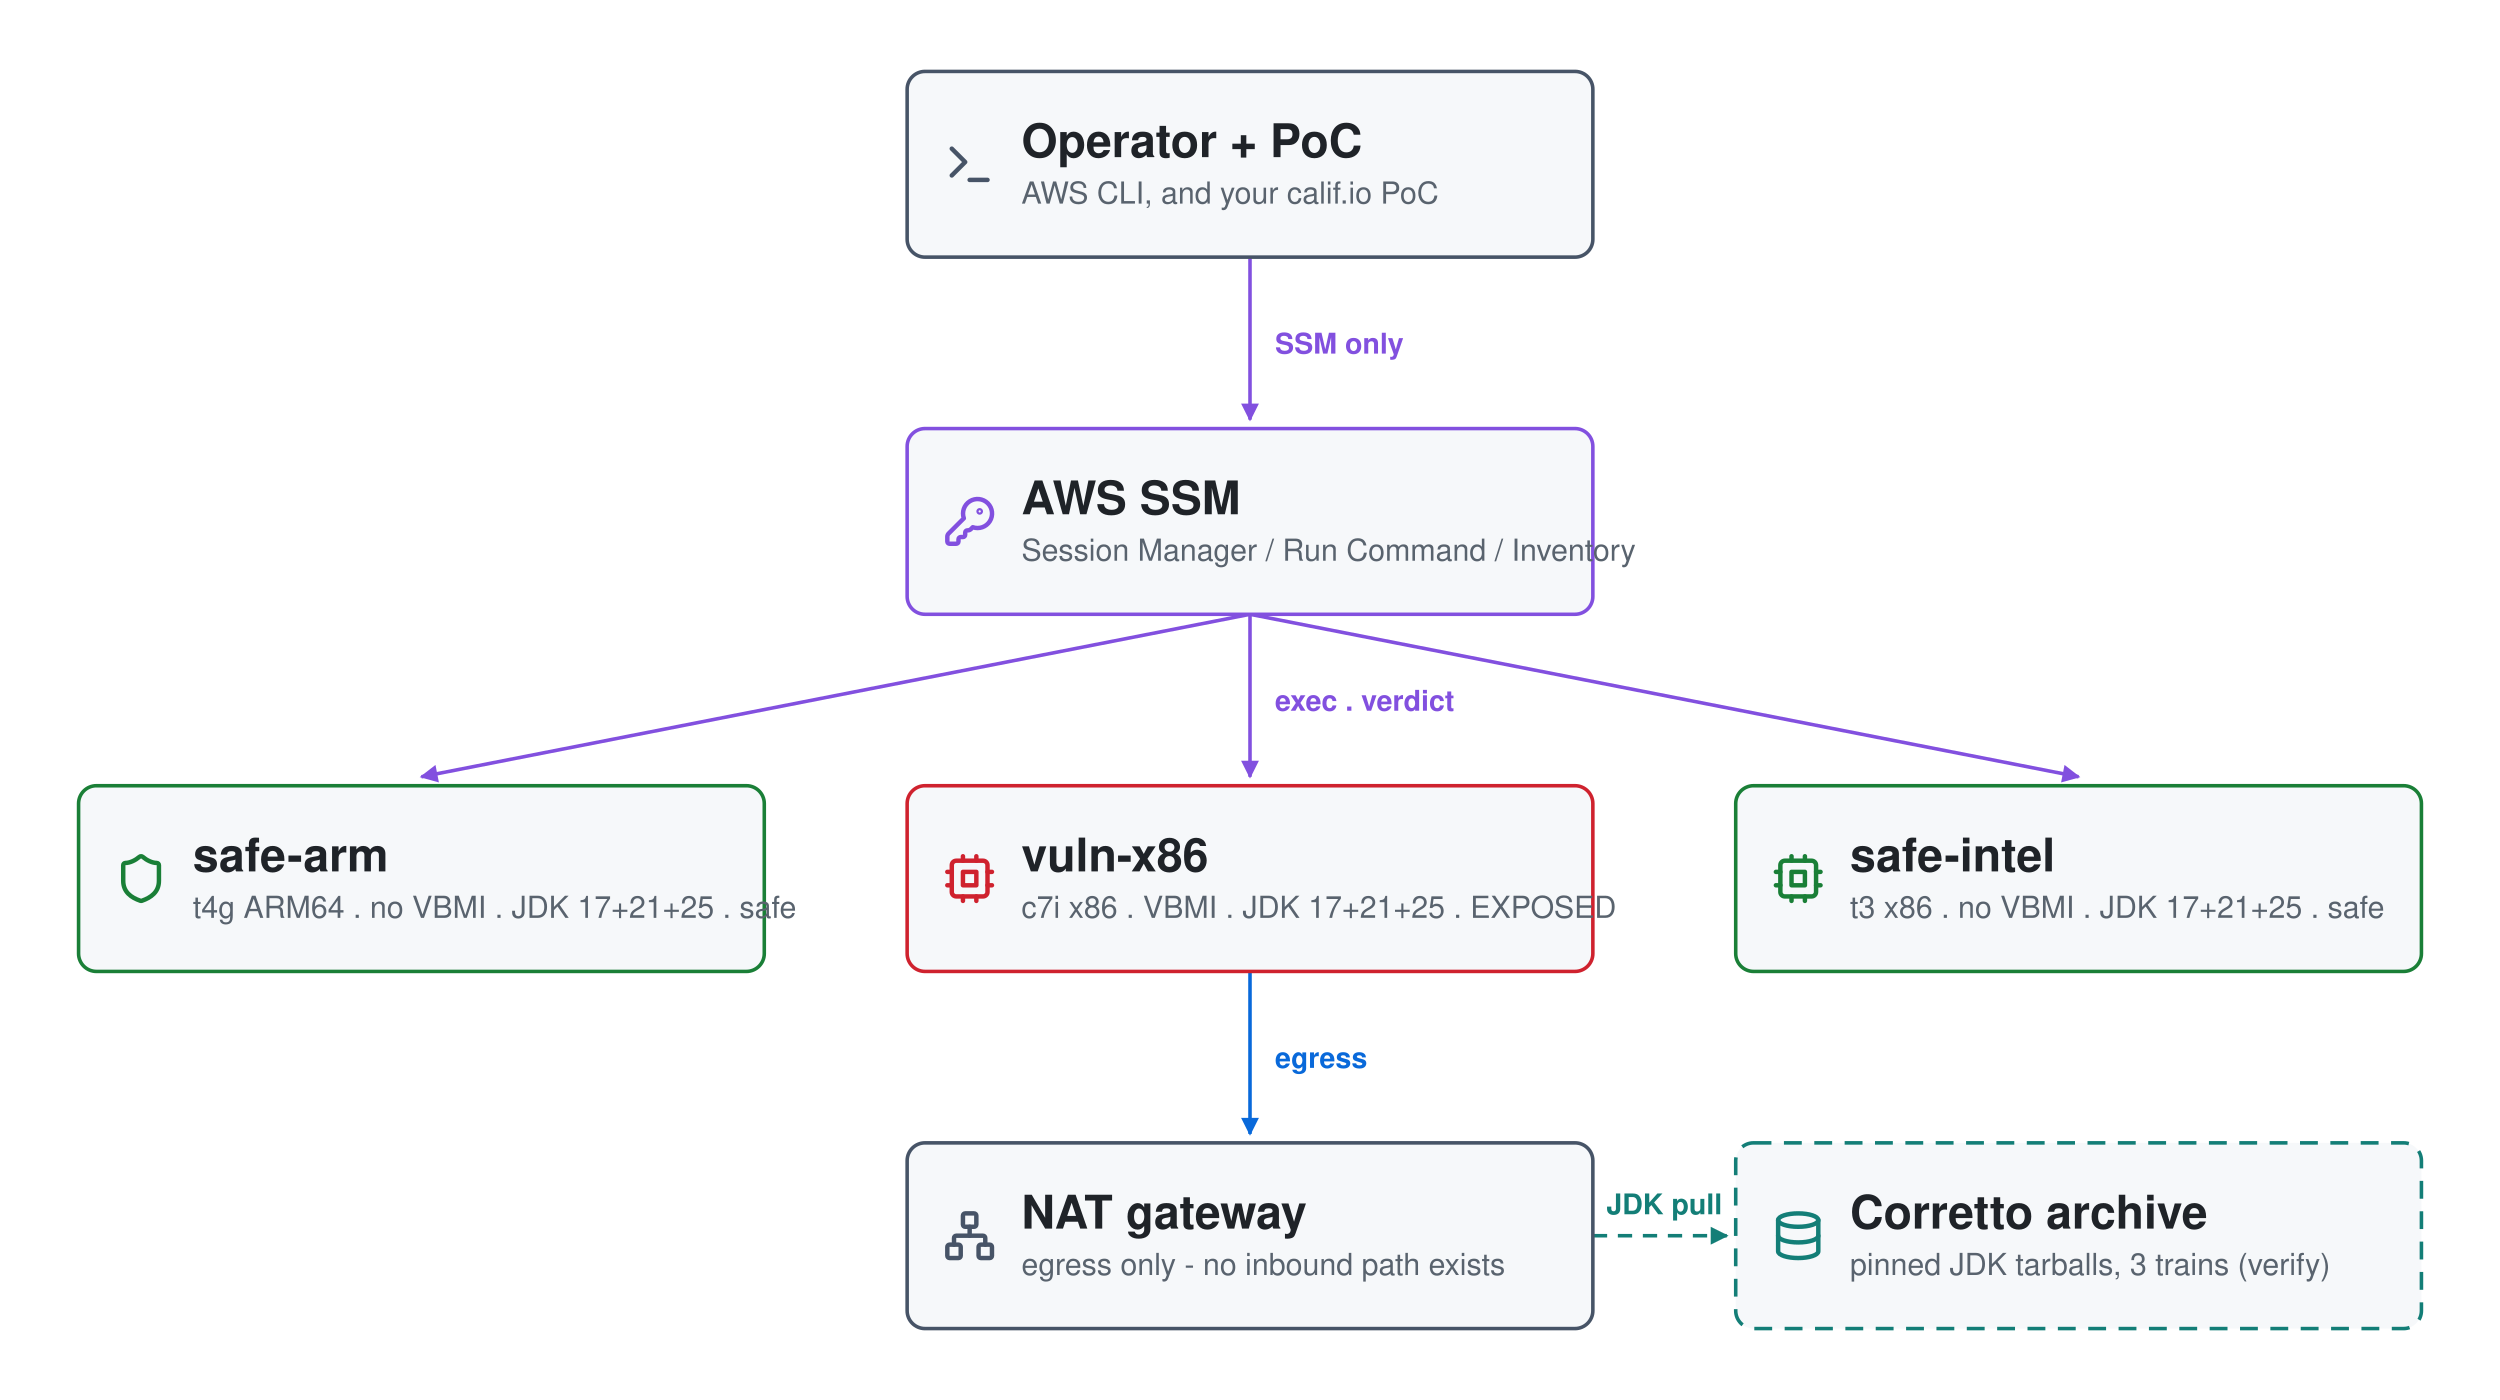
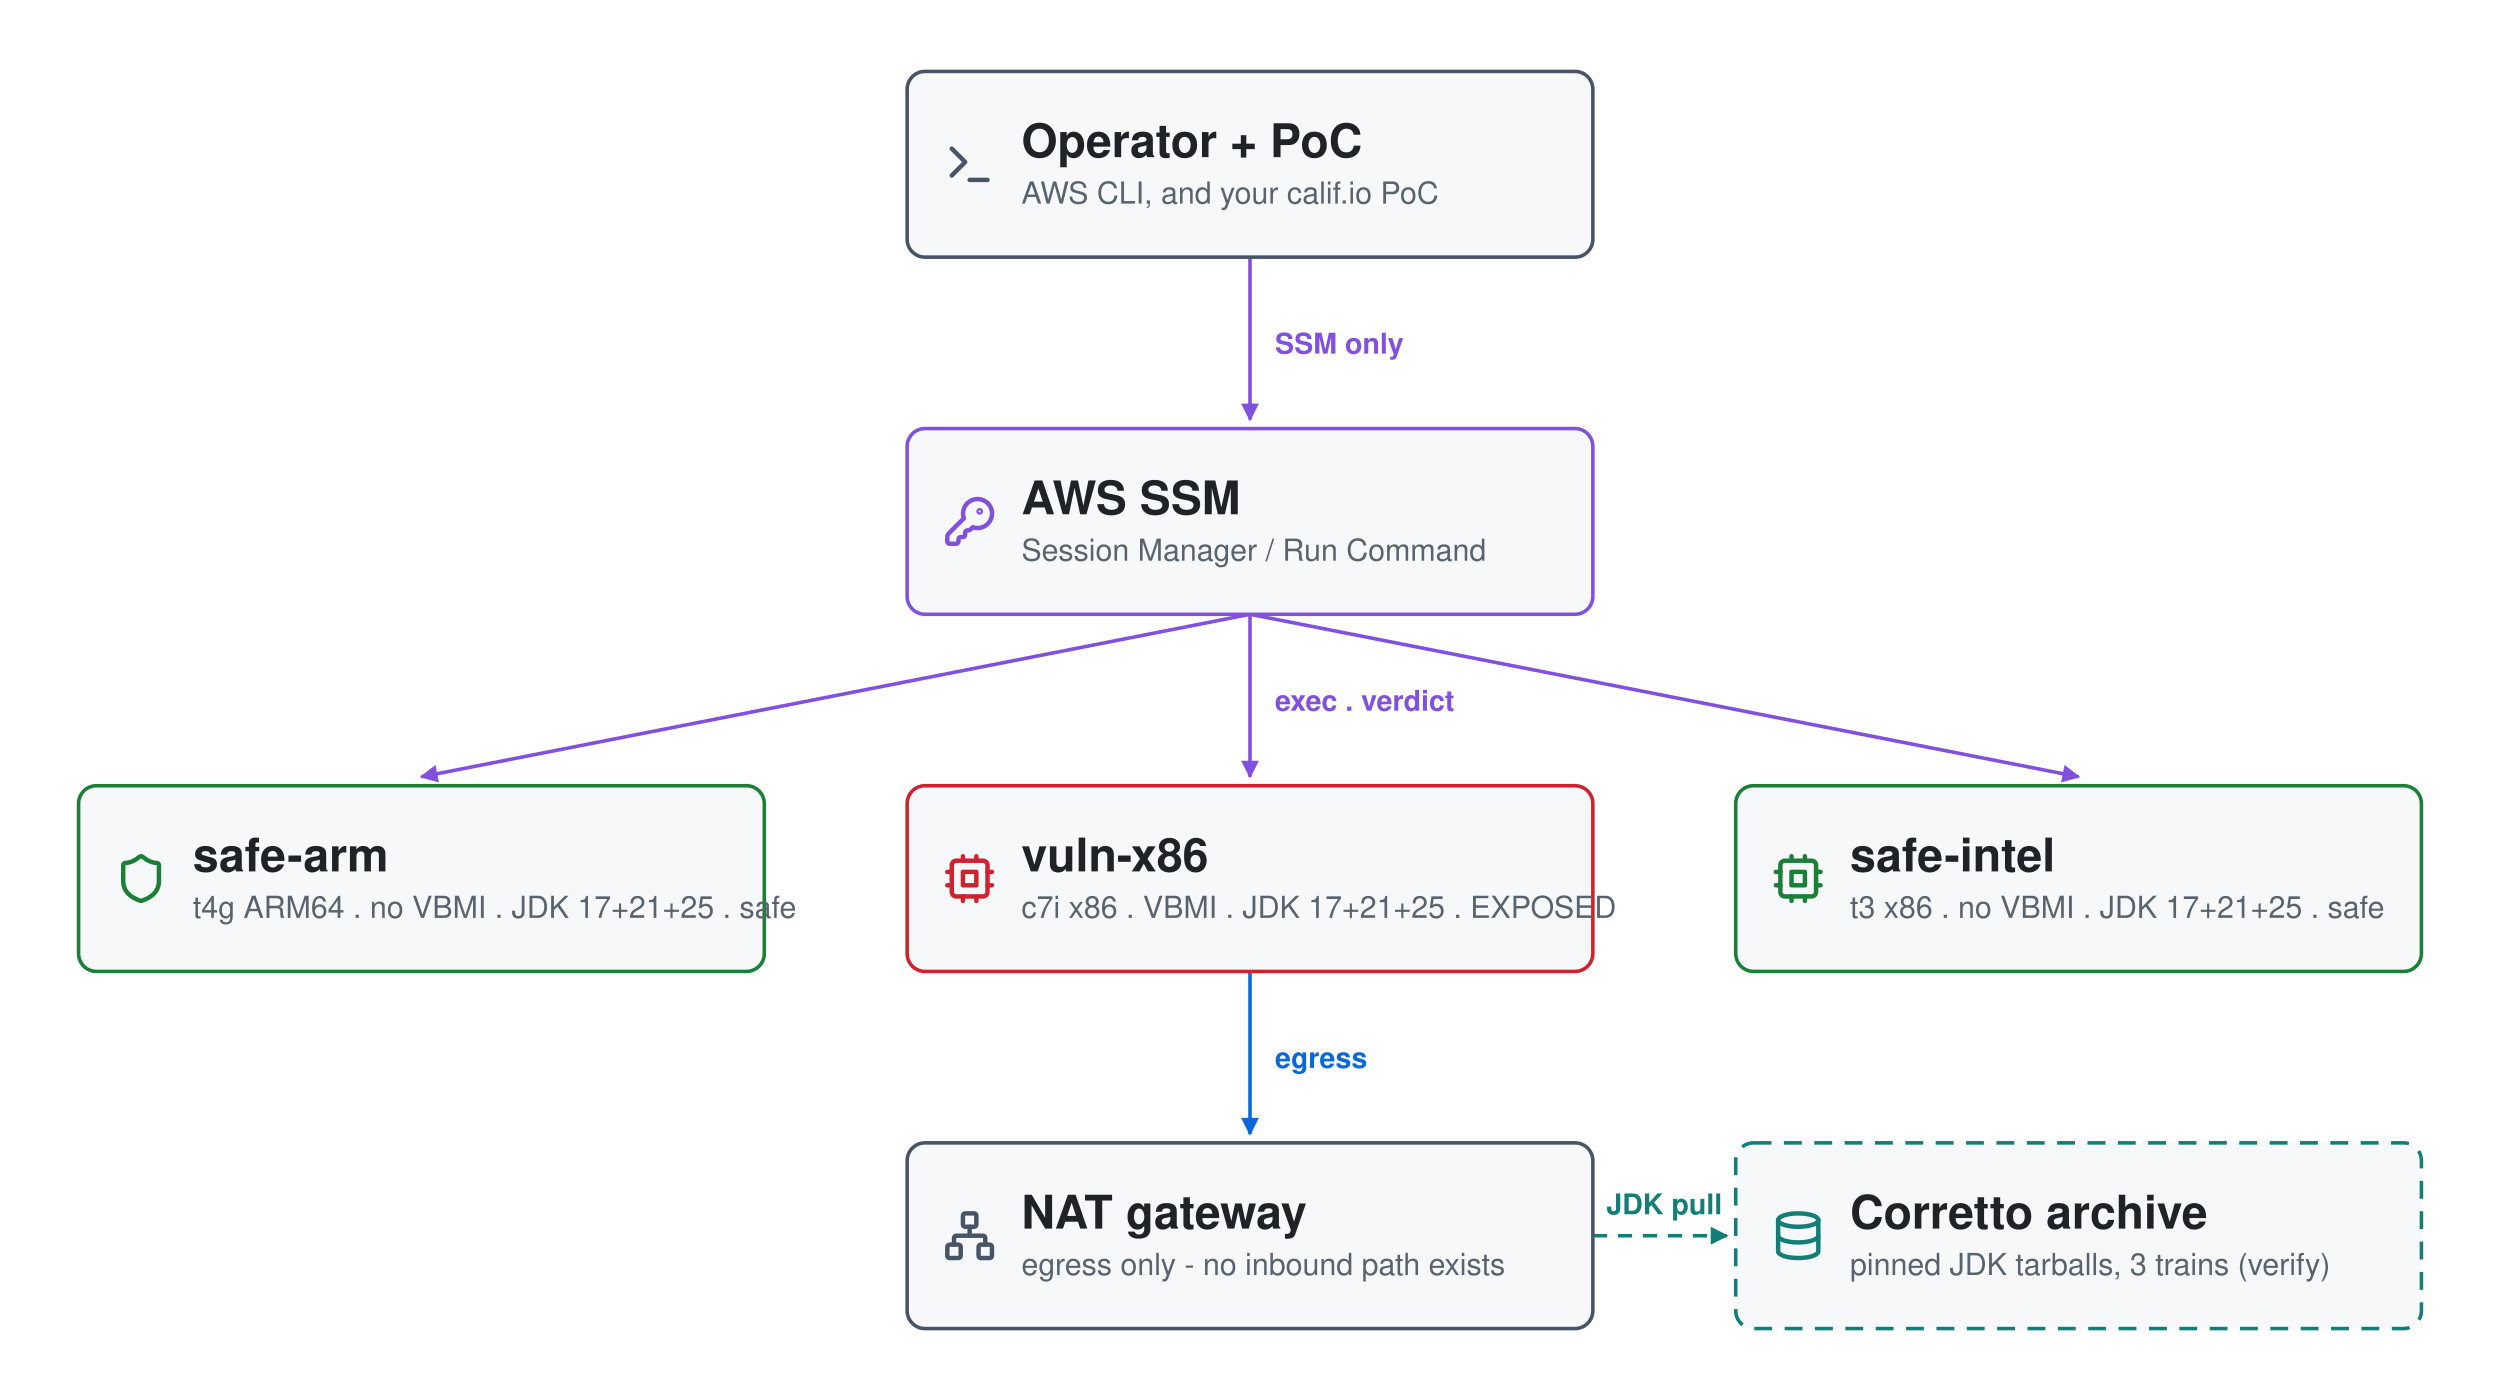
- <svg xmlns="http://www.w3.org/2000/svg" width="1400" height="784" viewBox="0 0 1400 784" role="img" aria-label="The operator, running the AWS CLI and the public calif.io proof of concept, reaches the lab only through AWS SSM - Session Manager, Run Command and Inventory - because the nodes have no inbound network path. SSM drives three nodes in private subnets, and every node installs all three affected Java trains at once (Corretto 17.0.13, 21.0.13 and 25.0.5), so the detector must judge every installed JDK. One node is EXPOSED: vuln-x86, a c7i x86 instance with the AVX-512 VBMI instruction the vulnerable intrinsic needs, so all three of its JDKs are exposed. The other two run the same three vulnerable JDKs but are immune because neither has AVX-512 VBMI: safe-arm, a t4g Graviton ARM64 instance, and safe-intel, a t3 x86 instance. There is no pre-patched node; patch.sh upgrades all three trains on a node live to flip it from EXPOSED to not exposed. The nodes egress through a NAT gateway to pull pinned JDK tarballs from the Amazon Corretto archive, and each publishes its verdict to SSM Inventory.">
+ <svg xmlns="http://www.w3.org/2000/svg" width="1400" height="784" viewBox="0 0 1400 784" role="img" aria-label="The operator, running the AWS CLI and the public calif.io proof of concept, reaches the lab only through AWS SSM - Session Manager and Run Command - because the nodes have no inbound network path. SSM drives three nodes in private subnets, and every node installs all three affected Java trains at once (Corretto 17.0.13, 21.0.13 and 25.0.5), so the detector must judge every installed JDK. One node is EXPOSED: vuln-x86, a c7i x86 instance with the AVX-512 VBMI instruction the vulnerable intrinsic needs, so all three of its JDKs are exposed. The other two run the same three vulnerable JDKs but are immune because neither has AVX-512 VBMI: safe-arm, a t4g Graviton ARM64 instance, and safe-intel, a t3 x86 instance. There is no pre-patched node; patch.sh upgrades all three trains on a node live to flip it from EXPOSED to not exposed. The nodes egress through a NAT gateway to pull pinned JDK tarballs from the Amazon Corretto archive.">
  <defs>
    <marker id="a_e_in" viewBox="0 0 10 10" refX="9" refY="5" markerWidth="5" markerHeight="5" orient="auto-start-reverse">
      <path d="M0,0 L10,5 L0,10 z" fill="#8250df" />
    </marker>
    <marker id="a_e_vuln" viewBox="0 0 10 10" refX="9" refY="5" markerWidth="5" markerHeight="5" orient="auto-start-reverse">
      <path d="M0,0 L10,5 L0,10 z" fill="#8250df" />
    </marker>
    <marker id="a_e_arm" viewBox="0 0 10 10" refX="9" refY="5" markerWidth="5" markerHeight="5" orient="auto-start-reverse">
      <path d="M0,0 L10,5 L0,10 z" fill="#8250df" />
    </marker>
    <marker id="a_e_intel" viewBox="0 0 10 10" refX="9" refY="5" markerWidth="5" markerHeight="5" orient="auto-start-reverse">
      <path d="M0,0 L10,5 L0,10 z" fill="#8250df" />
    </marker>
    <marker id="a_e_eg" viewBox="0 0 10 10" refX="9" refY="5" markerWidth="5" markerHeight="5" orient="auto-start-reverse">
      <path d="M0,0 L10,5 L0,10 z" fill="#0969da" />
    </marker>
    <marker id="a_e_dl" viewBox="0 0 10 10" refX="9" refY="5" markerWidth="5" markerHeight="5" orient="auto-start-reverse">
      <path d="M0,0 L10,5 L0,10 z" fill="#137e77" />
    </marker>
  </defs>
  <rect width="1400" height="784" fill="#ffffff" />
  <path d="M700.0,144 V235" fill="none" stroke="#8250df" stroke-width="2" marker-end="url(#a_e_in)" />
  <text x="714.0" y="198.0" text-anchor="start" font-family="-apple-system, BlinkMacSystemFont, Segoe UI, Helvetica, Arial, sans-serif" font-size="16" font-weight="600" fill="#8250df" stroke="#ffffff" stroke-width="6" paint-order="stroke">SSM only</text>
  <path d="M700.0,344 V435" fill="none" stroke="#8250df" stroke-width="2" marker-end="url(#a_e_vuln)" />
  <text x="714.0" y="398.0" text-anchor="start" font-family="-apple-system, BlinkMacSystemFont, Segoe UI, Helvetica, Arial, sans-serif" font-size="16" font-weight="600" fill="#8250df" stroke="#ffffff" stroke-width="6" paint-order="stroke">exec . verdict</text>
  <path d="M700.0,344 L236.0,435" fill="none" stroke="#8250df" stroke-width="2" marker-end="url(#a_e_arm)" />
  <path d="M700.0,344 L1164.0,435" fill="none" stroke="#8250df" stroke-width="2" marker-end="url(#a_e_intel)" />
  <path d="M700.0,544 V635" fill="none" stroke="#0969da" stroke-width="2" marker-end="url(#a_e_eg)" />
  <text x="714.0" y="598.0" text-anchor="start" font-family="-apple-system, BlinkMacSystemFont, Segoe UI, Helvetica, Arial, sans-serif" font-size="16" font-weight="600" fill="#0969da" stroke="#ffffff" stroke-width="6" paint-order="stroke">egress</text>
  <path d="M892,692.0 H967" fill="none" stroke="#137e77" stroke-width="2" stroke-dasharray="8 6" marker-end="url(#a_e_dl)" />
  <text x="932.0" y="680.0" text-anchor="middle" font-family="-apple-system, BlinkMacSystemFont, Segoe UI, Helvetica, Arial, sans-serif" font-size="16" font-weight="600" fill="#137e77" stroke="#ffffff" stroke-width="6" paint-order="stroke">JDK pull</text>
  <rect x="508" y="40" width="384" height="104" rx="10" ry="10" fill="#f6f8fa" stroke="#475467" stroke-width="2" />
  <g transform="translate(528,77.0) scale(1.25)" fill="none" stroke="#475467" stroke-width="2" stroke-linecap="round" stroke-linejoin="round">
    <polyline points="4 17 10 11 4 5" />
    <line x1="12" x2="20" y1="19" y2="19" />
  </g>
  <text x="572.0" y="88.0" font-family="-apple-system, BlinkMacSystemFont, Segoe UI, Helvetica, Arial, sans-serif" font-size="26" font-weight="600" fill="#1f2328">Operator + PoC</text>
  <text x="572.0" y="114.0" font-family="-apple-system, BlinkMacSystemFont, Segoe UI, Helvetica, Arial, sans-serif" font-size="17" fill="#59636e">AWS CLI, and your calif.io PoC</text>
  <rect x="508" y="240" width="384" height="104" rx="10" ry="10" fill="#f6f8fa" stroke="#8250df" stroke-width="2" />
  <g transform="translate(528,277.0) scale(1.25)" fill="none" stroke="#8250df" stroke-width="2" stroke-linecap="round" stroke-linejoin="round">
    <path d="M2.586 17.414A2 2 0 0 0 2 18.828V21a1 1 0 0 0 1 1h3a1 1 0 0 0 1-1v-1a1 1 0 0 1 1-1h1a1 1 0 0 0 1-1v-1a1 1 0 0 1 1-1h.172a2 2 0 0 0 1.414-.586l.814-.814a6.5 6.5 0 1 0-4-4z" />
    <circle cx="16.5" cy="7.5" r=".5" />
  </g>
  <text x="572.0" y="288.0" font-family="-apple-system, BlinkMacSystemFont, Segoe UI, Helvetica, Arial, sans-serif" font-size="26" font-weight="600" fill="#1f2328">AWS SSM</text>
-   <text x="572.0" y="314.0" font-family="-apple-system, BlinkMacSystemFont, Segoe UI, Helvetica, Arial, sans-serif" font-size="17" fill="#59636e">Session Manager / Run Command / Inventory</text>
+   <text x="572.0" y="314.0" font-family="-apple-system, BlinkMacSystemFont, Segoe UI, Helvetica, Arial, sans-serif" font-size="17" fill="#59636e">Session Manager / Run Command</text>
  <rect x="508" y="440" width="384" height="104" rx="10" ry="10" fill="#f6f8fa" stroke="#cf222e" stroke-width="2" />
  <g transform="translate(528,477.0) scale(1.25)" fill="none" stroke="#cf222e" stroke-width="2" stroke-linecap="round" stroke-linejoin="round">
    <rect x="4" y="4" width="16" height="16" rx="2" />
    <rect x="9" y="9" width="6" height="6" />
    <path d="M15 2v2" />
    <path d="M15 20v2" />
    <path d="M2 15h2" />
    <path d="M2 9h2" />
    <path d="M20 15h2" />
    <path d="M20 9h2" />
    <path d="M9 2v2" />
    <path d="M9 20v2" />
  </g>
  <text x="572.0" y="488.0" font-family="-apple-system, BlinkMacSystemFont, Segoe UI, Helvetica, Arial, sans-serif" font-size="26" font-weight="600" fill="#1f2328">vuln-x86</text>
  <text x="572.0" y="514.0" font-family="-apple-system, BlinkMacSystemFont, Segoe UI, Helvetica, Arial, sans-serif" font-size="17" fill="#59636e">c7i x86 . VBMI . JDK 17+21+25 . EXPOSED</text>
  <rect x="44" y="440" width="384" height="104" rx="10" ry="10" fill="#f6f8fa" stroke="#1a7f37" stroke-width="2" />
  <g transform="translate(64,477.0) scale(1.25)" fill="none" stroke="#1a7f37" stroke-width="2" stroke-linecap="round" stroke-linejoin="round">
    <path d="M20 13c0 5-3.5 7.5-7.66 8.95a1 1 0 0 1-.67-.01C7.5 20.5 4 18 4 13V6a1 1 0 0 1 1-1c2 0 4.5-1.2 6.24-2.72a1.17 1.17 0 0 1 1.52 0C14.51 3.81 17 5 19 5a1 1 0 0 1 1 1z" />
  </g>
  <text x="108.0" y="488.0" font-family="-apple-system, BlinkMacSystemFont, Segoe UI, Helvetica, Arial, sans-serif" font-size="26" font-weight="600" fill="#1f2328">safe-arm</text>
  <text x="108.0" y="514.0" font-family="-apple-system, BlinkMacSystemFont, Segoe UI, Helvetica, Arial, sans-serif" font-size="17" fill="#59636e">t4g ARM64 . no VBMI . JDK 17+21+25 . safe</text>
  <rect x="972" y="440" width="384" height="104" rx="10" ry="10" fill="#f6f8fa" stroke="#1a7f37" stroke-width="2" />
  <g transform="translate(992,477.0) scale(1.25)" fill="none" stroke="#1a7f37" stroke-width="2" stroke-linecap="round" stroke-linejoin="round">
    <rect x="4" y="4" width="16" height="16" rx="2" />
    <rect x="9" y="9" width="6" height="6" />
    <path d="M15 2v2" />
    <path d="M15 20v2" />
    <path d="M2 15h2" />
    <path d="M2 9h2" />
    <path d="M20 15h2" />
    <path d="M20 9h2" />
    <path d="M9 2v2" />
    <path d="M9 20v2" />
  </g>
  <text x="1036.0" y="488.0" font-family="-apple-system, BlinkMacSystemFont, Segoe UI, Helvetica, Arial, sans-serif" font-size="26" font-weight="600" fill="#1f2328">safe-intel</text>
  <text x="1036.0" y="514.0" font-family="-apple-system, BlinkMacSystemFont, Segoe UI, Helvetica, Arial, sans-serif" font-size="17" fill="#59636e">t3 x86 . no VBMI . JDK 17+21+25 . safe</text>
  <rect x="508" y="640" width="384" height="104" rx="10" ry="10" fill="#f6f8fa" stroke="#475467" stroke-width="2" />
  <g transform="translate(528,677.0) scale(1.25)" fill="none" stroke="#475467" stroke-width="2" stroke-linecap="round" stroke-linejoin="round">
    <rect x="16" y="16" width="6" height="6" rx="1" />
    <rect x="2" y="16" width="6" height="6" rx="1" />
    <rect x="9" y="2" width="6" height="6" rx="1" />
    <path d="M5 16v-3a1 1 0 0 1 1-1h12a1 1 0 0 1 1 1v3" />
    <path d="M12 12V8" />
  </g>
  <text x="572.0" y="688.0" font-family="-apple-system, BlinkMacSystemFont, Segoe UI, Helvetica, Arial, sans-serif" font-size="26" font-weight="600" fill="#1f2328">NAT gateway</text>
  <text x="572.0" y="714.0" font-family="-apple-system, BlinkMacSystemFont, Segoe UI, Helvetica, Arial, sans-serif" font-size="17" fill="#59636e">egress only - no inbound path exists</text>
  <rect x="972" y="640" width="384" height="104" rx="10" ry="10" fill="#f6f8fa" stroke="#137e77" stroke-width="2" stroke-dasharray="10 7" />
  <g transform="translate(992,677.0) scale(1.25)" fill="none" stroke="#137e77" stroke-width="2" stroke-linecap="round" stroke-linejoin="round">
    <ellipse cx="12" cy="5" rx="9" ry="3" />
    <path d="M3 5V19A9 3 0 0 0 21 19V5" />
    <path d="M3 12A9 3 0 0 0 21 12" />
  </g>
  <text x="1036.0" y="688.0" font-family="-apple-system, BlinkMacSystemFont, Segoe UI, Helvetica, Arial, sans-serif" font-size="26" font-weight="600" fill="#1f2328">Corretto archive</text>
  <text x="1036.0" y="714.0" font-family="-apple-system, BlinkMacSystemFont, Segoe UI, Helvetica, Arial, sans-serif" font-size="17" fill="#59636e">pinned JDK tarballs, 3 trains (verify)</text>
</svg>
